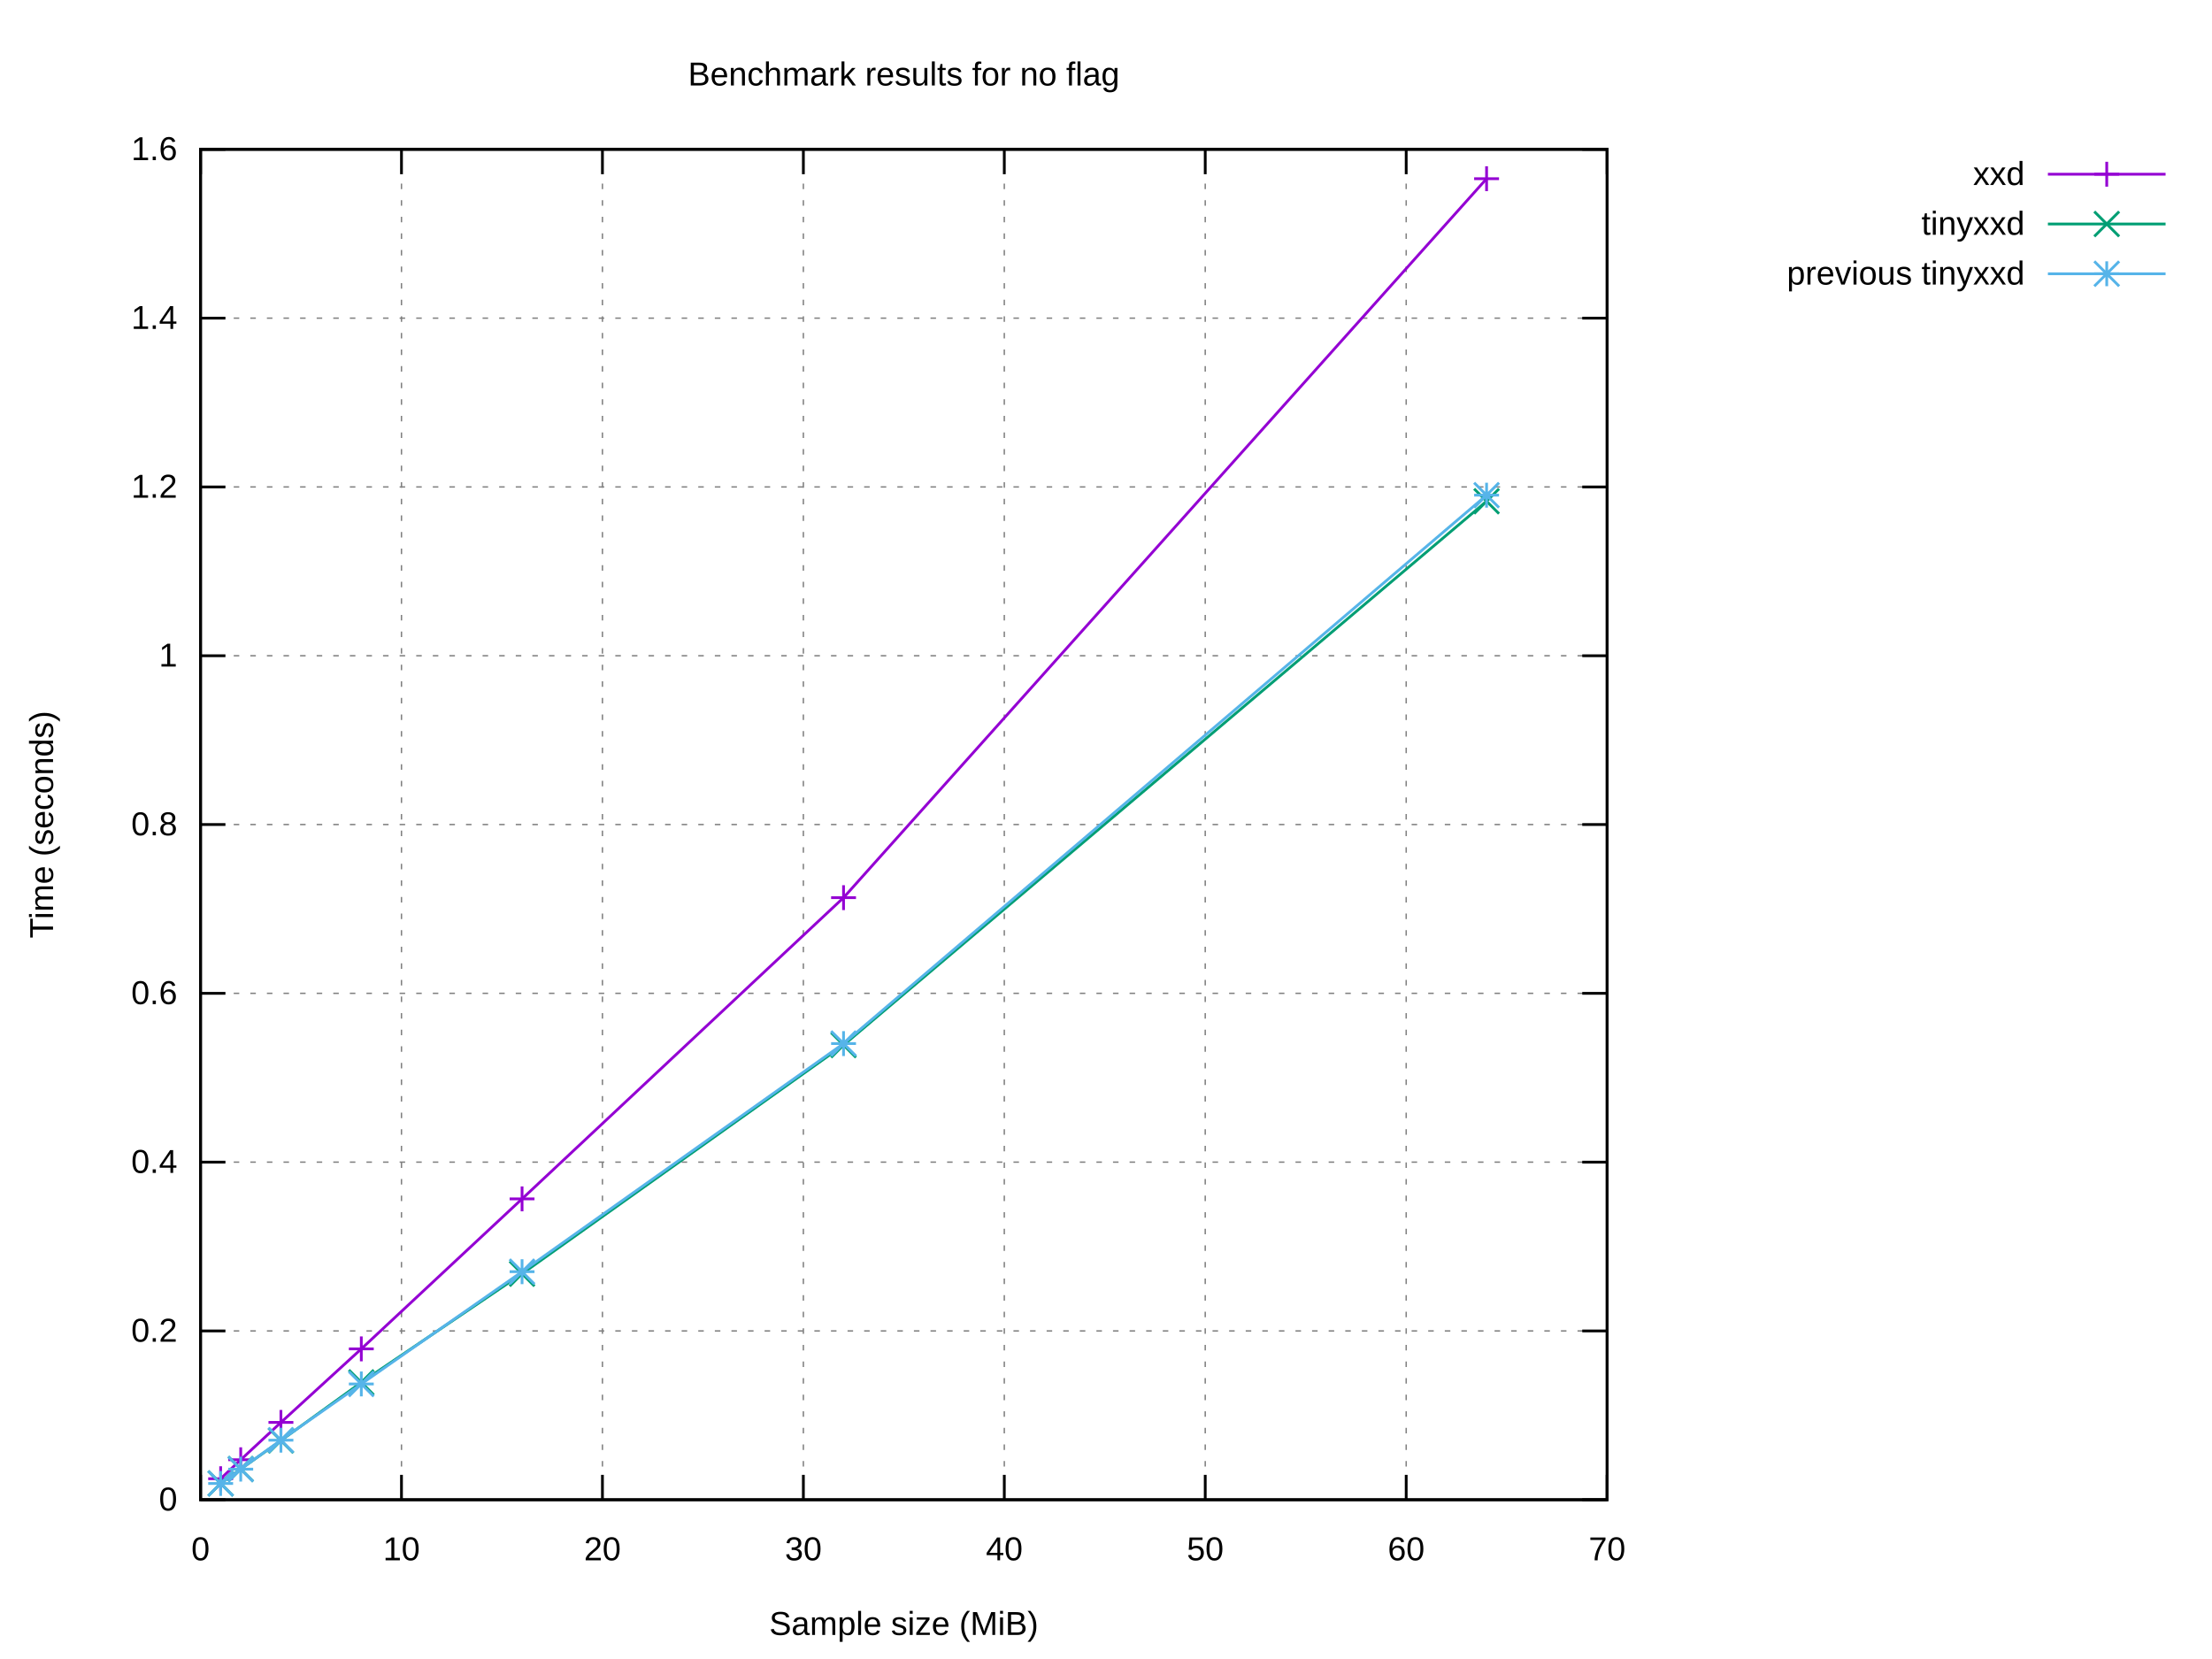
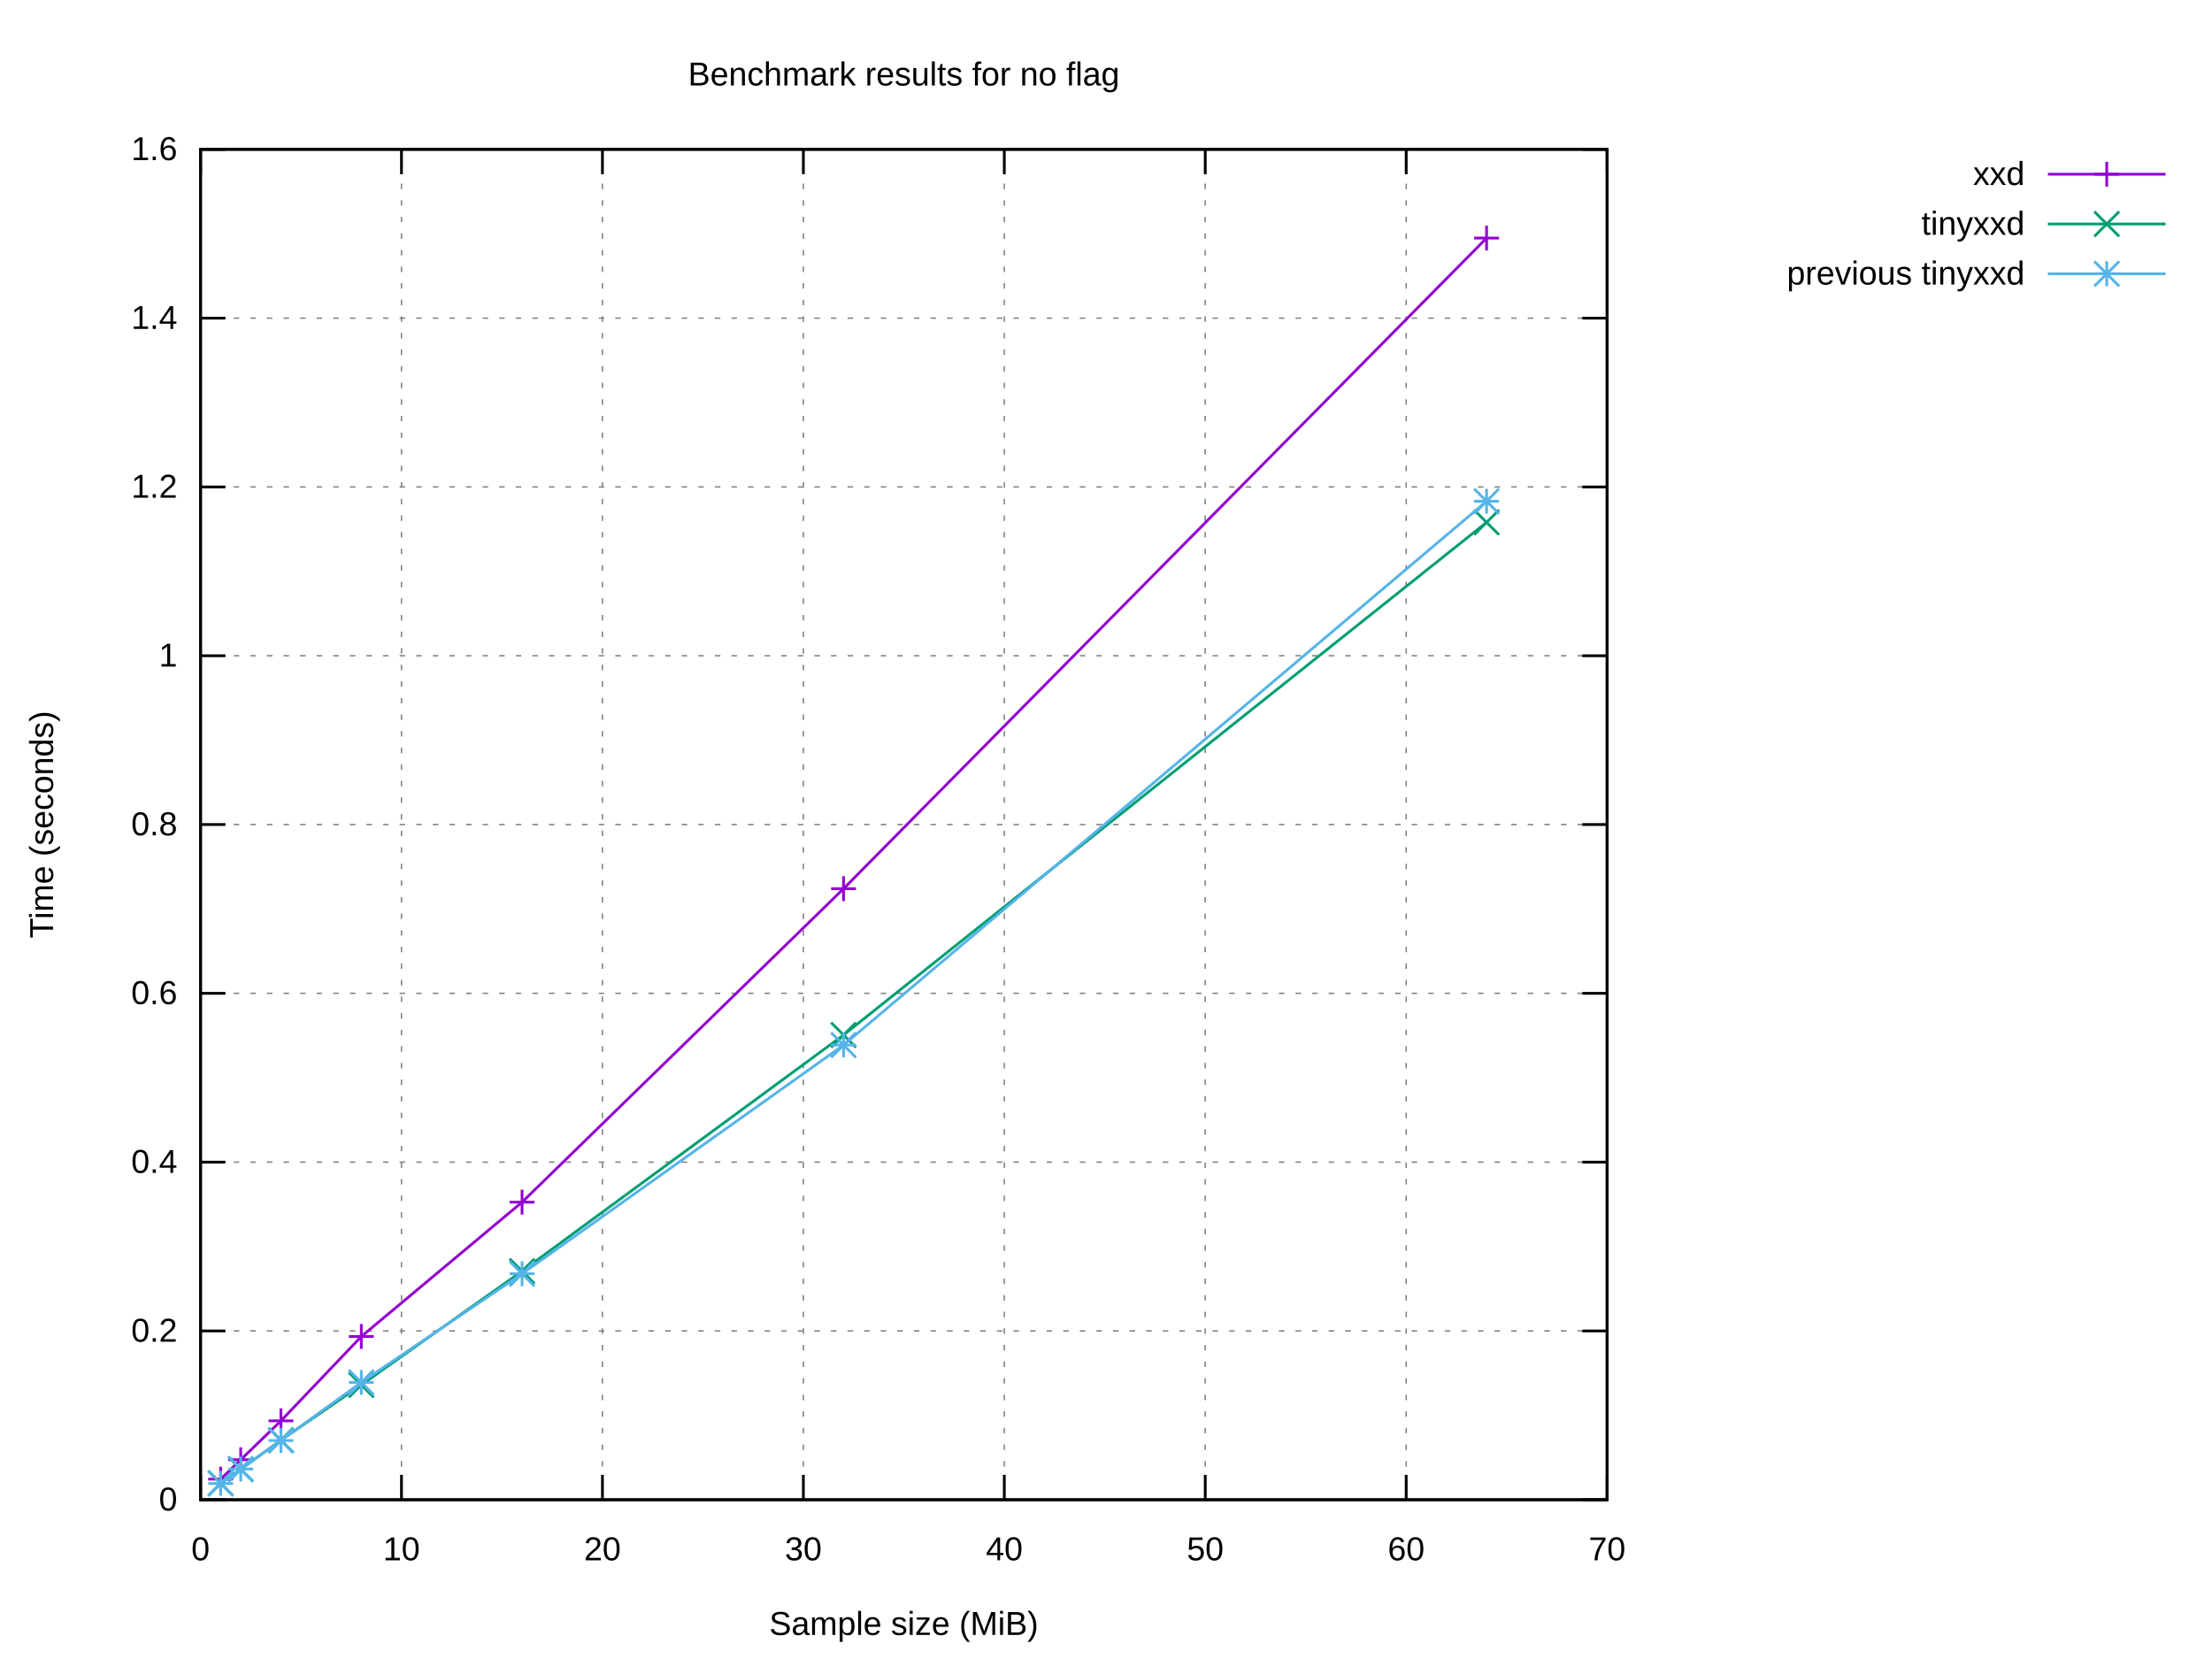
<svg xmlns="http://www.w3.org/2000/svg" xmlns:xlink="http://www.w3.org/1999/xlink" width="800" height="600" viewBox="0 0 800 600">
  <g id="gnuplot_canvas">
    <rect x="0" y="0" width="800" height="600" fill="#ffffff" />
    <defs>
      <circle id="gpDot" r="0.5" stroke-width="0.5" stroke="currentColor" />
      <path id="gpPt0" stroke-width="0.222" stroke="currentColor" d="M-1,0 h2 M0,-1 v2" />
      <path id="gpPt1" stroke-width="0.222" stroke="currentColor" d="M-1,-1 L1,1 M1,-1 L-1,1" />
      <path id="gpPt2" stroke-width="0.222" stroke="currentColor" d="M-1,0 L1,0 M0,-1 L0,1 M-1,-1 L1,1 M-1,1 L1,-1" />
      <rect id="gpPt3" stroke-width="0.222" stroke="currentColor" x="-1" y="-1" width="2" height="2" />
      <rect id="gpPt4" stroke-width="0.222" stroke="currentColor" fill="currentColor" x="-1" y="-1" width="2" height="2" />
      <circle id="gpPt5" stroke-width="0.222" stroke="currentColor" cx="0" cy="0" r="1" />
      <use xlink:href="#gpPt5" id="gpPt6" fill="currentColor" stroke="none" />
      <path id="gpPt7" stroke-width="0.222" stroke="currentColor" d="M0,-1.33 L-1.33,0.67 L1.33,0.67 z" />
      <use xlink:href="#gpPt7" id="gpPt8" fill="currentColor" stroke="none" />
      <use xlink:href="#gpPt7" id="gpPt9" stroke="currentColor" transform="rotate(180)" />
      <use xlink:href="#gpPt9" id="gpPt10" fill="currentColor" stroke="none" />
      <use xlink:href="#gpPt3" id="gpPt11" stroke="currentColor" transform="rotate(45)" />
      <use xlink:href="#gpPt11" id="gpPt12" fill="currentColor" stroke="none" />
      <path id="gpPt13" stroke-width="0.222" stroke="currentColor" d="M0,1.330 L1.265,0.411 L0.782,-1.067 L-0.782,-1.076 L-1.265,0.411 z" />
      <use xlink:href="#gpPt13" id="gpPt14" fill="currentColor" stroke="none" />
      <filter id="textbox" filterUnits="objectBoundingBox" x="0" y="0" height="1" width="1">
        <feFlood flood-color="#FFFFFF" flood-opacity="1" result="bgnd" />
        <feComposite in="SourceGraphic" in2="bgnd" operator="atop" />
      </filter>
      <filter id="greybox" filterUnits="objectBoundingBox" x="0" y="0" height="1" width="1">
        <feFlood flood-color="lightgrey" flood-opacity="1" result="grey" />
        <feComposite in="SourceGraphic" in2="grey" operator="atop" />
      </filter>
    </defs>
    <g fill="none" color="#FFFFFF" stroke="currentColor" stroke-width="1.00" stroke-linecap="butt" stroke-linejoin="miter">
</g>
    <g fill="none" color="black" stroke="currentColor" stroke-width="1.00" stroke-linecap="butt" stroke-linejoin="miter">
</g>
    <g fill="none" color="black" stroke="black" stroke-width="0.50" stroke-linecap="butt" stroke-linejoin="miter">
</g>
    <g fill="none" color="gray" stroke="currentColor" stroke-width="0.50" stroke-linecap="butt" stroke-linejoin="miter">
      <path stroke="gray" stroke-dasharray="2,4" class="gridline" d="M72.53,542.40 L581.24,542.40  " />
    </g>
    <g fill="none" color="gray" stroke="gray" stroke-width="1.00" stroke-linecap="butt" stroke-linejoin="miter">
</g>
    <g fill="none" color="black" stroke="currentColor" stroke-width="1.00" stroke-linecap="butt" stroke-linejoin="miter">
      <path stroke="black" d="M72.53,542.40 L81.53,542.40 M581.24,542.40 L572.24,542.40  " />
      <g transform="translate(64.14,546.30)" stroke="none" fill="black" font-family="Arial" font-size="12.00" text-anchor="end">
        <text>
          <tspan font-family="Arial"> 0</tspan>
        </text>
      </g>
    </g>
    <g fill="none" color="black" stroke="currentColor" stroke-width="1.00" stroke-linecap="butt" stroke-linejoin="miter">
</g>
    <g fill="none" color="black" stroke="black" stroke-width="0.50" stroke-linecap="butt" stroke-linejoin="miter">
</g>
    <g fill="none" color="gray" stroke="currentColor" stroke-width="0.50" stroke-linecap="butt" stroke-linejoin="miter">
      <path stroke="gray" stroke-dasharray="2,4" class="gridline" d="M72.53,481.35 L581.24,481.35  " />
    </g>
    <g fill="none" color="gray" stroke="gray" stroke-width="1.00" stroke-linecap="butt" stroke-linejoin="miter">
</g>
    <g fill="none" color="black" stroke="currentColor" stroke-width="1.00" stroke-linecap="butt" stroke-linejoin="miter">
      <path stroke="black" d="M72.53,481.35 L81.53,481.35 M581.24,481.35 L572.24,481.35  " />
      <g transform="translate(64.14,485.25)" stroke="none" fill="black" font-family="Arial" font-size="12.00" text-anchor="end">
        <text>
          <tspan font-family="Arial"> 0.2</tspan>
        </text>
      </g>
    </g>
    <g fill="none" color="black" stroke="currentColor" stroke-width="1.00" stroke-linecap="butt" stroke-linejoin="miter">
</g>
    <g fill="none" color="black" stroke="black" stroke-width="0.50" stroke-linecap="butt" stroke-linejoin="miter">
</g>
    <g fill="none" color="gray" stroke="currentColor" stroke-width="0.50" stroke-linecap="butt" stroke-linejoin="miter">
      <path stroke="gray" stroke-dasharray="2,4" class="gridline" d="M72.53,420.30 L581.24,420.30  " />
    </g>
    <g fill="none" color="gray" stroke="gray" stroke-width="1.00" stroke-linecap="butt" stroke-linejoin="miter">
</g>
    <g fill="none" color="black" stroke="currentColor" stroke-width="1.00" stroke-linecap="butt" stroke-linejoin="miter">
      <path stroke="black" d="M72.53,420.30 L81.53,420.30 M581.24,420.30 L572.24,420.30  " />
      <g transform="translate(64.14,424.20)" stroke="none" fill="black" font-family="Arial" font-size="12.00" text-anchor="end">
        <text>
          <tspan font-family="Arial"> 0.4</tspan>
        </text>
      </g>
    </g>
    <g fill="none" color="black" stroke="currentColor" stroke-width="1.00" stroke-linecap="butt" stroke-linejoin="miter">
</g>
    <g fill="none" color="black" stroke="black" stroke-width="0.50" stroke-linecap="butt" stroke-linejoin="miter">
</g>
    <g fill="none" color="gray" stroke="currentColor" stroke-width="0.50" stroke-linecap="butt" stroke-linejoin="miter">
      <path stroke="gray" stroke-dasharray="2,4" class="gridline" d="M72.53,359.25 L581.24,359.25  " />
    </g>
    <g fill="none" color="gray" stroke="gray" stroke-width="1.00" stroke-linecap="butt" stroke-linejoin="miter">
</g>
    <g fill="none" color="black" stroke="currentColor" stroke-width="1.00" stroke-linecap="butt" stroke-linejoin="miter">
      <path stroke="black" d="M72.53,359.25 L81.53,359.25 M581.24,359.25 L572.24,359.25  " />
      <g transform="translate(64.14,363.15)" stroke="none" fill="black" font-family="Arial" font-size="12.00" text-anchor="end">
        <text>
          <tspan font-family="Arial"> 0.6</tspan>
        </text>
      </g>
    </g>
    <g fill="none" color="black" stroke="currentColor" stroke-width="1.00" stroke-linecap="butt" stroke-linejoin="miter">
</g>
    <g fill="none" color="black" stroke="black" stroke-width="0.50" stroke-linecap="butt" stroke-linejoin="miter">
</g>
    <g fill="none" color="gray" stroke="currentColor" stroke-width="0.50" stroke-linecap="butt" stroke-linejoin="miter">
      <path stroke="gray" stroke-dasharray="2,4" class="gridline" d="M72.53,298.20 L581.24,298.20  " />
    </g>
    <g fill="none" color="gray" stroke="gray" stroke-width="1.00" stroke-linecap="butt" stroke-linejoin="miter">
</g>
    <g fill="none" color="black" stroke="currentColor" stroke-width="1.00" stroke-linecap="butt" stroke-linejoin="miter">
      <path stroke="black" d="M72.53,298.20 L81.53,298.20 M581.24,298.20 L572.24,298.20  " />
      <g transform="translate(64.14,302.10)" stroke="none" fill="black" font-family="Arial" font-size="12.00" text-anchor="end">
        <text>
          <tspan font-family="Arial"> 0.8</tspan>
        </text>
      </g>
    </g>
    <g fill="none" color="black" stroke="currentColor" stroke-width="1.00" stroke-linecap="butt" stroke-linejoin="miter">
</g>
    <g fill="none" color="black" stroke="black" stroke-width="0.50" stroke-linecap="butt" stroke-linejoin="miter">
</g>
    <g fill="none" color="gray" stroke="currentColor" stroke-width="0.50" stroke-linecap="butt" stroke-linejoin="miter">
      <path stroke="gray" stroke-dasharray="2,4" class="gridline" d="M72.53,237.16 L581.24,237.16  " />
    </g>
    <g fill="none" color="gray" stroke="gray" stroke-width="1.00" stroke-linecap="butt" stroke-linejoin="miter">
</g>
    <g fill="none" color="black" stroke="currentColor" stroke-width="1.00" stroke-linecap="butt" stroke-linejoin="miter">
      <path stroke="black" d="M72.53,237.16 L81.53,237.16 M581.24,237.16 L572.24,237.16  " />
      <g transform="translate(64.14,241.06)" stroke="none" fill="black" font-family="Arial" font-size="12.00" text-anchor="end">
        <text>
          <tspan font-family="Arial"> 1</tspan>
        </text>
      </g>
    </g>
    <g fill="none" color="black" stroke="currentColor" stroke-width="1.00" stroke-linecap="butt" stroke-linejoin="miter">
</g>
    <g fill="none" color="black" stroke="black" stroke-width="0.50" stroke-linecap="butt" stroke-linejoin="miter">
</g>
    <g fill="none" color="gray" stroke="currentColor" stroke-width="0.50" stroke-linecap="butt" stroke-linejoin="miter">
      <path stroke="gray" stroke-dasharray="2,4" class="gridline" d="M72.53,176.11 L581.24,176.11  " />
    </g>
    <g fill="none" color="gray" stroke="gray" stroke-width="1.00" stroke-linecap="butt" stroke-linejoin="miter">
</g>
    <g fill="none" color="black" stroke="currentColor" stroke-width="1.00" stroke-linecap="butt" stroke-linejoin="miter">
      <path stroke="black" d="M72.53,176.11 L81.53,176.11 M581.24,176.11 L572.24,176.11  " />
      <g transform="translate(64.14,180.01)" stroke="none" fill="black" font-family="Arial" font-size="12.00" text-anchor="end">
        <text>
          <tspan font-family="Arial"> 1.2</tspan>
        </text>
      </g>
    </g>
    <g fill="none" color="black" stroke="currentColor" stroke-width="1.00" stroke-linecap="butt" stroke-linejoin="miter">
</g>
    <g fill="none" color="black" stroke="black" stroke-width="0.50" stroke-linecap="butt" stroke-linejoin="miter">
</g>
    <g fill="none" color="gray" stroke="currentColor" stroke-width="0.50" stroke-linecap="butt" stroke-linejoin="miter">
      <path stroke="gray" stroke-dasharray="2,4" class="gridline" d="M72.53,115.06 L581.24,115.06  " />
    </g>
    <g fill="none" color="gray" stroke="gray" stroke-width="1.00" stroke-linecap="butt" stroke-linejoin="miter">
</g>
    <g fill="none" color="black" stroke="currentColor" stroke-width="1.00" stroke-linecap="butt" stroke-linejoin="miter">
      <path stroke="black" d="M72.53,115.06 L81.53,115.06 M581.24,115.06 L572.24,115.06  " />
      <g transform="translate(64.14,118.96)" stroke="none" fill="black" font-family="Arial" font-size="12.00" text-anchor="end">
        <text>
          <tspan font-family="Arial"> 1.4</tspan>
        </text>
      </g>
    </g>
    <g fill="none" color="black" stroke="currentColor" stroke-width="1.00" stroke-linecap="butt" stroke-linejoin="miter">
</g>
    <g fill="none" color="black" stroke="black" stroke-width="0.50" stroke-linecap="butt" stroke-linejoin="miter">
</g>
    <g fill="none" color="gray" stroke="currentColor" stroke-width="0.50" stroke-linecap="butt" stroke-linejoin="miter">
      <path stroke="gray" stroke-dasharray="2,4" class="gridline" d="M72.53,54.01 L581.24,54.01  " />
    </g>
    <g fill="none" color="gray" stroke="gray" stroke-width="1.00" stroke-linecap="butt" stroke-linejoin="miter">
</g>
    <g fill="none" color="black" stroke="currentColor" stroke-width="1.00" stroke-linecap="butt" stroke-linejoin="miter">
      <path stroke="black" d="M72.53,54.01 L81.53,54.01 M581.24,54.01 L572.24,54.01  " />
      <g transform="translate(64.14,57.91)" stroke="none" fill="black" font-family="Arial" font-size="12.00" text-anchor="end">
        <text>
          <tspan font-family="Arial"> 1.6</tspan>
        </text>
      </g>
    </g>
    <g fill="none" color="black" stroke="currentColor" stroke-width="1.00" stroke-linecap="butt" stroke-linejoin="miter">
</g>
    <g fill="none" color="black" stroke="black" stroke-width="0.50" stroke-linecap="butt" stroke-linejoin="miter">
</g>
    <g fill="none" color="gray" stroke="currentColor" stroke-width="0.50" stroke-linecap="butt" stroke-linejoin="miter">
      <path stroke="gray" stroke-dasharray="2,4" class="gridline" d="M72.53,542.40 L72.53,54.01  " />
    </g>
    <g fill="none" color="gray" stroke="gray" stroke-width="1.00" stroke-linecap="butt" stroke-linejoin="miter">
</g>
    <g fill="none" color="black" stroke="currentColor" stroke-width="1.00" stroke-linecap="butt" stroke-linejoin="miter">
      <path stroke="black" d="M72.53,542.40 L72.53,533.40 M72.53,54.01 L72.53,63.01  " />
      <g transform="translate(72.53,564.30)" stroke="none" fill="black" font-family="Arial" font-size="12.00" text-anchor="middle">
        <text>
          <tspan font-family="Arial"> 0</tspan>
        </text>
      </g>
    </g>
    <g fill="none" color="black" stroke="currentColor" stroke-width="1.00" stroke-linecap="butt" stroke-linejoin="miter">
</g>
    <g fill="none" color="black" stroke="black" stroke-width="0.50" stroke-linecap="butt" stroke-linejoin="miter">
</g>
    <g fill="none" color="gray" stroke="currentColor" stroke-width="0.50" stroke-linecap="butt" stroke-linejoin="miter">
      <path stroke="gray" stroke-dasharray="2,4" class="gridline" d="M145.20,542.40 L145.20,54.01  " />
    </g>
    <g fill="none" color="gray" stroke="gray" stroke-width="1.00" stroke-linecap="butt" stroke-linejoin="miter">
</g>
    <g fill="none" color="black" stroke="currentColor" stroke-width="1.00" stroke-linecap="butt" stroke-linejoin="miter">
      <path stroke="black" d="M145.20,542.40 L145.20,533.40 M145.20,54.01 L145.20,63.01  " />
      <g transform="translate(145.20,564.30)" stroke="none" fill="black" font-family="Arial" font-size="12.00" text-anchor="middle">
        <text>
          <tspan font-family="Arial"> 10</tspan>
        </text>
      </g>
    </g>
    <g fill="none" color="black" stroke="currentColor" stroke-width="1.00" stroke-linecap="butt" stroke-linejoin="miter">
</g>
    <g fill="none" color="black" stroke="black" stroke-width="0.50" stroke-linecap="butt" stroke-linejoin="miter">
</g>
    <g fill="none" color="gray" stroke="currentColor" stroke-width="0.50" stroke-linecap="butt" stroke-linejoin="miter">
      <path stroke="gray" stroke-dasharray="2,4" class="gridline" d="M217.88,542.40 L217.88,54.01  " />
    </g>
    <g fill="none" color="gray" stroke="gray" stroke-width="1.00" stroke-linecap="butt" stroke-linejoin="miter">
</g>
    <g fill="none" color="black" stroke="currentColor" stroke-width="1.00" stroke-linecap="butt" stroke-linejoin="miter">
      <path stroke="black" d="M217.88,542.40 L217.88,533.40 M217.88,54.01 L217.88,63.01  " />
      <g transform="translate(217.88,564.30)" stroke="none" fill="black" font-family="Arial" font-size="12.00" text-anchor="middle">
        <text>
          <tspan font-family="Arial"> 20</tspan>
        </text>
      </g>
    </g>
    <g fill="none" color="black" stroke="currentColor" stroke-width="1.00" stroke-linecap="butt" stroke-linejoin="miter">
</g>
    <g fill="none" color="black" stroke="black" stroke-width="0.50" stroke-linecap="butt" stroke-linejoin="miter">
</g>
    <g fill="none" color="gray" stroke="currentColor" stroke-width="0.50" stroke-linecap="butt" stroke-linejoin="miter">
      <path stroke="gray" stroke-dasharray="2,4" class="gridline" d="M290.55,542.40 L290.55,54.01  " />
    </g>
    <g fill="none" color="gray" stroke="gray" stroke-width="1.00" stroke-linecap="butt" stroke-linejoin="miter">
</g>
    <g fill="none" color="black" stroke="currentColor" stroke-width="1.00" stroke-linecap="butt" stroke-linejoin="miter">
      <path stroke="black" d="M290.55,542.40 L290.55,533.40 M290.55,54.01 L290.55,63.01  " />
      <g transform="translate(290.55,564.30)" stroke="none" fill="black" font-family="Arial" font-size="12.00" text-anchor="middle">
        <text>
          <tspan font-family="Arial"> 30</tspan>
        </text>
      </g>
    </g>
    <g fill="none" color="black" stroke="currentColor" stroke-width="1.00" stroke-linecap="butt" stroke-linejoin="miter">
</g>
    <g fill="none" color="black" stroke="black" stroke-width="0.50" stroke-linecap="butt" stroke-linejoin="miter">
</g>
    <g fill="none" color="gray" stroke="currentColor" stroke-width="0.50" stroke-linecap="butt" stroke-linejoin="miter">
      <path stroke="gray" stroke-dasharray="2,4" class="gridline" d="M363.22,542.40 L363.22,54.01  " />
    </g>
    <g fill="none" color="gray" stroke="gray" stroke-width="1.00" stroke-linecap="butt" stroke-linejoin="miter">
</g>
    <g fill="none" color="black" stroke="currentColor" stroke-width="1.00" stroke-linecap="butt" stroke-linejoin="miter">
      <path stroke="black" d="M363.22,542.40 L363.22,533.40 M363.22,54.01 L363.22,63.01  " />
      <g transform="translate(363.22,564.30)" stroke="none" fill="black" font-family="Arial" font-size="12.00" text-anchor="middle">
        <text>
          <tspan font-family="Arial"> 40</tspan>
        </text>
      </g>
    </g>
    <g fill="none" color="black" stroke="currentColor" stroke-width="1.00" stroke-linecap="butt" stroke-linejoin="miter">
</g>
    <g fill="none" color="black" stroke="black" stroke-width="0.50" stroke-linecap="butt" stroke-linejoin="miter">
</g>
    <g fill="none" color="gray" stroke="currentColor" stroke-width="0.50" stroke-linecap="butt" stroke-linejoin="miter">
      <path stroke="gray" stroke-dasharray="2,4" class="gridline" d="M435.89,542.40 L435.89,54.01  " />
    </g>
    <g fill="none" color="gray" stroke="gray" stroke-width="1.00" stroke-linecap="butt" stroke-linejoin="miter">
</g>
    <g fill="none" color="black" stroke="currentColor" stroke-width="1.00" stroke-linecap="butt" stroke-linejoin="miter">
      <path stroke="black" d="M435.89,542.40 L435.89,533.40 M435.89,54.01 L435.89,63.01  " />
      <g transform="translate(435.89,564.30)" stroke="none" fill="black" font-family="Arial" font-size="12.00" text-anchor="middle">
        <text>
          <tspan font-family="Arial"> 50</tspan>
        </text>
      </g>
    </g>
    <g fill="none" color="black" stroke="currentColor" stroke-width="1.00" stroke-linecap="butt" stroke-linejoin="miter">
</g>
    <g fill="none" color="black" stroke="black" stroke-width="0.50" stroke-linecap="butt" stroke-linejoin="miter">
</g>
    <g fill="none" color="gray" stroke="currentColor" stroke-width="0.50" stroke-linecap="butt" stroke-linejoin="miter">
      <path stroke="gray" stroke-dasharray="2,4" class="gridline" d="M508.57,542.40 L508.57,54.01  " />
    </g>
    <g fill="none" color="gray" stroke="gray" stroke-width="1.00" stroke-linecap="butt" stroke-linejoin="miter">
</g>
    <g fill="none" color="black" stroke="currentColor" stroke-width="1.00" stroke-linecap="butt" stroke-linejoin="miter">
      <path stroke="black" d="M508.57,542.40 L508.57,533.40 M508.57,54.01 L508.57,63.01  " />
      <g transform="translate(508.57,564.30)" stroke="none" fill="black" font-family="Arial" font-size="12.00" text-anchor="middle">
        <text>
          <tspan font-family="Arial"> 60</tspan>
        </text>
      </g>
    </g>
    <g fill="none" color="black" stroke="currentColor" stroke-width="1.00" stroke-linecap="butt" stroke-linejoin="miter">
</g>
    <g fill="none" color="black" stroke="black" stroke-width="0.50" stroke-linecap="butt" stroke-linejoin="miter">
</g>
    <g fill="none" color="gray" stroke="currentColor" stroke-width="0.50" stroke-linecap="butt" stroke-linejoin="miter">
      <path stroke="gray" stroke-dasharray="2,4" class="gridline" d="M581.24,542.40 L581.24,54.01  " />
    </g>
    <g fill="none" color="gray" stroke="gray" stroke-width="1.00" stroke-linecap="butt" stroke-linejoin="miter">
</g>
    <g fill="none" color="black" stroke="currentColor" stroke-width="1.00" stroke-linecap="butt" stroke-linejoin="miter">
      <path stroke="black" d="M581.24,542.40 L581.24,533.40 M581.24,54.01 L581.24,63.01  " />
      <g transform="translate(581.24,564.30)" stroke="none" fill="black" font-family="Arial" font-size="12.00" text-anchor="middle">
        <text>
          <tspan font-family="Arial"> 70</tspan>
        </text>
      </g>
    </g>
    <g fill="none" color="black" stroke="currentColor" stroke-width="1.00" stroke-linecap="butt" stroke-linejoin="miter">
</g>
    <g fill="none" color="black" stroke="currentColor" stroke-width="1.00" stroke-linecap="butt" stroke-linejoin="miter">
      <path stroke="black" d="M72.53,54.01 L72.53,542.40 L581.24,542.40 L581.24,54.01 L72.53,54.01 Z  " />
    </g>
    <g fill="none" color="black" stroke="currentColor" stroke-width="1.00" stroke-linecap="butt" stroke-linejoin="miter">
</g>
    <g id="gnuplot_plot_1">
      <g fill="none" color="black" stroke="currentColor" stroke-width="1.00" stroke-linecap="butt" stroke-linejoin="miter">
        <g transform="translate(732.26,66.91)" stroke="none" fill="black" font-family="Arial" font-size="12.00" text-anchor="end">
          <text>
            <tspan font-family="Arial">xxd</tspan>
          </text>
        </g>
      </g>
      <g fill="none" color="black" stroke="currentColor" stroke-width="1.00" stroke-linecap="butt" stroke-linejoin="miter">
-         <path stroke="rgb(148,   0, 211)" d="M740.65,63.01 L783.21,63.01 M537.64,64.63 L305.08,324.65 L188.81,433.59 L130.67,487.84 L101.60,514.43 L87.06,527.94   L79.80,534.80  " />
-         <use xlink:href="#gpPt0" transform="translate(537.64,64.63) scale(4.50)" color="rgb(148,   0, 211)" />
-         <use xlink:href="#gpPt0" transform="translate(305.08,324.65) scale(4.50)" color="rgb(148,   0, 211)" />
-         <use xlink:href="#gpPt0" transform="translate(188.81,433.59) scale(4.50)" color="rgb(148,   0, 211)" />
-         <use xlink:href="#gpPt0" transform="translate(130.67,487.84) scale(4.50)" color="rgb(148,   0, 211)" />
-         <use xlink:href="#gpPt0" transform="translate(101.60,514.43) scale(4.50)" color="rgb(148,   0, 211)" />
-         <use xlink:href="#gpPt0" transform="translate(87.06,527.94) scale(4.50)" color="rgb(148,   0, 211)" />
-         <use xlink:href="#gpPt0" transform="translate(79.80,534.80) scale(4.50)" color="rgb(148,   0, 211)" />
+         <path stroke="rgb(148,   0, 211)" d="M740.65,63.01 L783.21,63.01 M537.64,86.10 L305.08,321.41 L188.81,434.78 L130.67,483.37 L101.60,513.87 L87.06,527.93   L79.80,534.95  " />
+         <use xlink:href="#gpPt0" transform="translate(537.64,86.10) scale(4.50)" color="rgb(148,   0, 211)" />
+         <use xlink:href="#gpPt0" transform="translate(305.08,321.41) scale(4.50)" color="rgb(148,   0, 211)" />
+         <use xlink:href="#gpPt0" transform="translate(188.81,434.78) scale(4.50)" color="rgb(148,   0, 211)" />
+         <use xlink:href="#gpPt0" transform="translate(130.67,483.37) scale(4.50)" color="rgb(148,   0, 211)" />
+         <use xlink:href="#gpPt0" transform="translate(101.60,513.87) scale(4.50)" color="rgb(148,   0, 211)" />
+         <use xlink:href="#gpPt0" transform="translate(87.06,527.93) scale(4.50)" color="rgb(148,   0, 211)" />
+         <use xlink:href="#gpPt0" transform="translate(79.80,534.95) scale(4.50)" color="rgb(148,   0, 211)" />
        <use xlink:href="#gpPt0" transform="translate(761.93,63.01) scale(4.50)" color="rgb(148,   0, 211)" />
      </g>
    </g>
    <g id="gnuplot_plot_2">
      <g fill="none" color="black" stroke="currentColor" stroke-width="1.00" stroke-linecap="butt" stroke-linejoin="miter">
        <g transform="translate(732.26,84.91)" stroke="none" fill="black" font-family="Arial" font-size="12.00" text-anchor="end">
          <text>
            <tspan font-family="Arial">tinyxxd</tspan>
          </text>
        </g>
      </g>
      <g fill="none" color="black" stroke="currentColor" stroke-width="1.00" stroke-linecap="butt" stroke-linejoin="miter">
-         <path stroke="rgb(  0, 158, 115)" d="M740.65,81.01 L783.21,81.01 M537.64,181.28 L305.08,377.96 L188.81,460.67 L130.67,499.96 L101.60,520.99 L87.06,531.30   L79.80,536.52  " />
-         <use xlink:href="#gpPt1" transform="translate(537.64,181.28) scale(4.50)" color="rgb(  0, 158, 115)" />
-         <use xlink:href="#gpPt1" transform="translate(305.08,377.96) scale(4.50)" color="rgb(  0, 158, 115)" />
-         <use xlink:href="#gpPt1" transform="translate(188.81,460.67) scale(4.50)" color="rgb(  0, 158, 115)" />
-         <use xlink:href="#gpPt1" transform="translate(130.67,499.96) scale(4.50)" color="rgb(  0, 158, 115)" />
-         <use xlink:href="#gpPt1" transform="translate(101.60,520.99) scale(4.50)" color="rgb(  0, 158, 115)" />
-         <use xlink:href="#gpPt1" transform="translate(87.06,531.30) scale(4.50)" color="rgb(  0, 158, 115)" />
-         <use xlink:href="#gpPt1" transform="translate(79.80,536.52) scale(4.50)" color="rgb(  0, 158, 115)" />
+         <path stroke="rgb(  0, 158, 115)" d="M740.65,81.01 L783.21,81.01 M537.64,188.91 L305.08,374.32 L188.81,459.73 L130.67,500.87 L101.60,520.85 L87.06,531.37   L79.80,536.45  " />
+         <use xlink:href="#gpPt1" transform="translate(537.64,188.91) scale(4.50)" color="rgb(  0, 158, 115)" />
+         <use xlink:href="#gpPt1" transform="translate(305.08,374.32) scale(4.50)" color="rgb(  0, 158, 115)" />
+         <use xlink:href="#gpPt1" transform="translate(188.81,459.73) scale(4.50)" color="rgb(  0, 158, 115)" />
+         <use xlink:href="#gpPt1" transform="translate(130.67,500.87) scale(4.50)" color="rgb(  0, 158, 115)" />
+         <use xlink:href="#gpPt1" transform="translate(101.60,520.85) scale(4.50)" color="rgb(  0, 158, 115)" />
+         <use xlink:href="#gpPt1" transform="translate(87.06,531.37) scale(4.50)" color="rgb(  0, 158, 115)" />
+         <use xlink:href="#gpPt1" transform="translate(79.80,536.45) scale(4.50)" color="rgb(  0, 158, 115)" />
        <use xlink:href="#gpPt1" transform="translate(761.93,81.01) scale(4.50)" color="rgb(  0, 158, 115)" />
      </g>
    </g>
    <g id="gnuplot_plot_3">
      <g fill="none" color="black" stroke="currentColor" stroke-width="1.00" stroke-linecap="butt" stroke-linejoin="miter">
        <g transform="translate(732.26,102.91)" stroke="none" fill="black" font-family="Arial" font-size="12.00" text-anchor="end">
          <text>
            <tspan font-family="Arial">previous tinyxxd</tspan>
          </text>
        </g>
      </g>
      <g fill="none" color="black" stroke="currentColor" stroke-width="1.00" stroke-linecap="butt" stroke-linejoin="miter">
-         <path stroke="rgb( 86, 180, 233)" d="M740.65,99.01 L783.21,99.01 M537.64,179.09 L305.08,377.42 L188.81,459.92 L130.67,500.53 L101.60,520.86 L87.06,531.33   L79.80,536.52  " />
-         <use xlink:href="#gpPt2" transform="translate(537.64,179.09) scale(4.50)" color="rgb( 86, 180, 233)" />
-         <use xlink:href="#gpPt2" transform="translate(305.08,377.42) scale(4.50)" color="rgb( 86, 180, 233)" />
-         <use xlink:href="#gpPt2" transform="translate(188.81,459.92) scale(4.50)" color="rgb( 86, 180, 233)" />
-         <use xlink:href="#gpPt2" transform="translate(130.67,500.53) scale(4.50)" color="rgb( 86, 180, 233)" />
-         <use xlink:href="#gpPt2" transform="translate(101.60,520.86) scale(4.50)" color="rgb( 86, 180, 233)" />
-         <use xlink:href="#gpPt2" transform="translate(87.06,531.33) scale(4.50)" color="rgb( 86, 180, 233)" />
+         <path stroke="rgb( 86, 180, 233)" d="M740.65,99.01 L783.21,99.01 M537.64,181.28 L305.08,377.96 L188.81,460.67 L130.67,499.96 L101.60,520.99 L87.06,531.30   L79.80,536.52  " />
+         <use xlink:href="#gpPt2" transform="translate(537.64,181.28) scale(4.50)" color="rgb( 86, 180, 233)" />
+         <use xlink:href="#gpPt2" transform="translate(305.08,377.96) scale(4.50)" color="rgb( 86, 180, 233)" />
+         <use xlink:href="#gpPt2" transform="translate(188.81,460.67) scale(4.50)" color="rgb( 86, 180, 233)" />
+         <use xlink:href="#gpPt2" transform="translate(130.67,499.96) scale(4.50)" color="rgb( 86, 180, 233)" />
+         <use xlink:href="#gpPt2" transform="translate(101.60,520.99) scale(4.50)" color="rgb( 86, 180, 233)" />
+         <use xlink:href="#gpPt2" transform="translate(87.06,531.30) scale(4.50)" color="rgb( 86, 180, 233)" />
        <use xlink:href="#gpPt2" transform="translate(79.80,536.52) scale(4.50)" color="rgb( 86, 180, 233)" />
        <use xlink:href="#gpPt2" transform="translate(761.93,99.01) scale(4.50)" color="rgb( 86, 180, 233)" />
      </g>
    </g>
    <g fill="none" color="#FFFFFF" stroke="rgb( 86, 180, 233)" stroke-width="2.00" stroke-linecap="butt" stroke-linejoin="miter">
</g>
    <g fill="none" color="black" stroke="currentColor" stroke-width="2.00" stroke-linecap="butt" stroke-linejoin="miter">
</g>
    <g fill="none" color="black" stroke="black" stroke-width="1.00" stroke-linecap="butt" stroke-linejoin="miter">
</g>
    <g fill="none" color="black" stroke="currentColor" stroke-width="1.00" stroke-linecap="butt" stroke-linejoin="miter">
      <path stroke="black" d="M72.53,54.01 L72.53,542.40 L581.24,542.40 L581.24,54.01 L72.53,54.01 Z  " />
      <g transform="translate(19.18,298.21) rotate(270.00)" stroke="none" fill="black" font-family="Arial" font-size="12.00" text-anchor="middle">
        <text>
          <tspan font-family="Arial">Time (seconds)</tspan>
        </text>
      </g>
    </g>
    <g fill="none" color="black" stroke="currentColor" stroke-width="1.00" stroke-linecap="butt" stroke-linejoin="miter">
      <g transform="translate(326.88,591.30)" stroke="none" fill="black" font-family="Arial" font-size="12.00" text-anchor="middle">
        <text>
          <tspan font-family="Arial">Sample size (MiB)</tspan>
        </text>
      </g>
    </g>
    <g fill="none" color="black" stroke="currentColor" stroke-width="1.00" stroke-linecap="butt" stroke-linejoin="miter">
</g>
    <g fill="none" color="black" stroke="currentColor" stroke-width="1.00" stroke-linecap="butt" stroke-linejoin="miter">
      <g transform="translate(326.88,30.91)" stroke="none" fill="black" font-family="Arial" font-size="12.00" text-anchor="middle">
        <text>
          <tspan font-family="Arial">Benchmark results for no flag</tspan>
        </text>
      </g>
    </g>
    <g fill="none" color="black" stroke="currentColor" stroke-width="1.00" stroke-linecap="butt" stroke-linejoin="miter">
</g>
  </g>
</svg>
